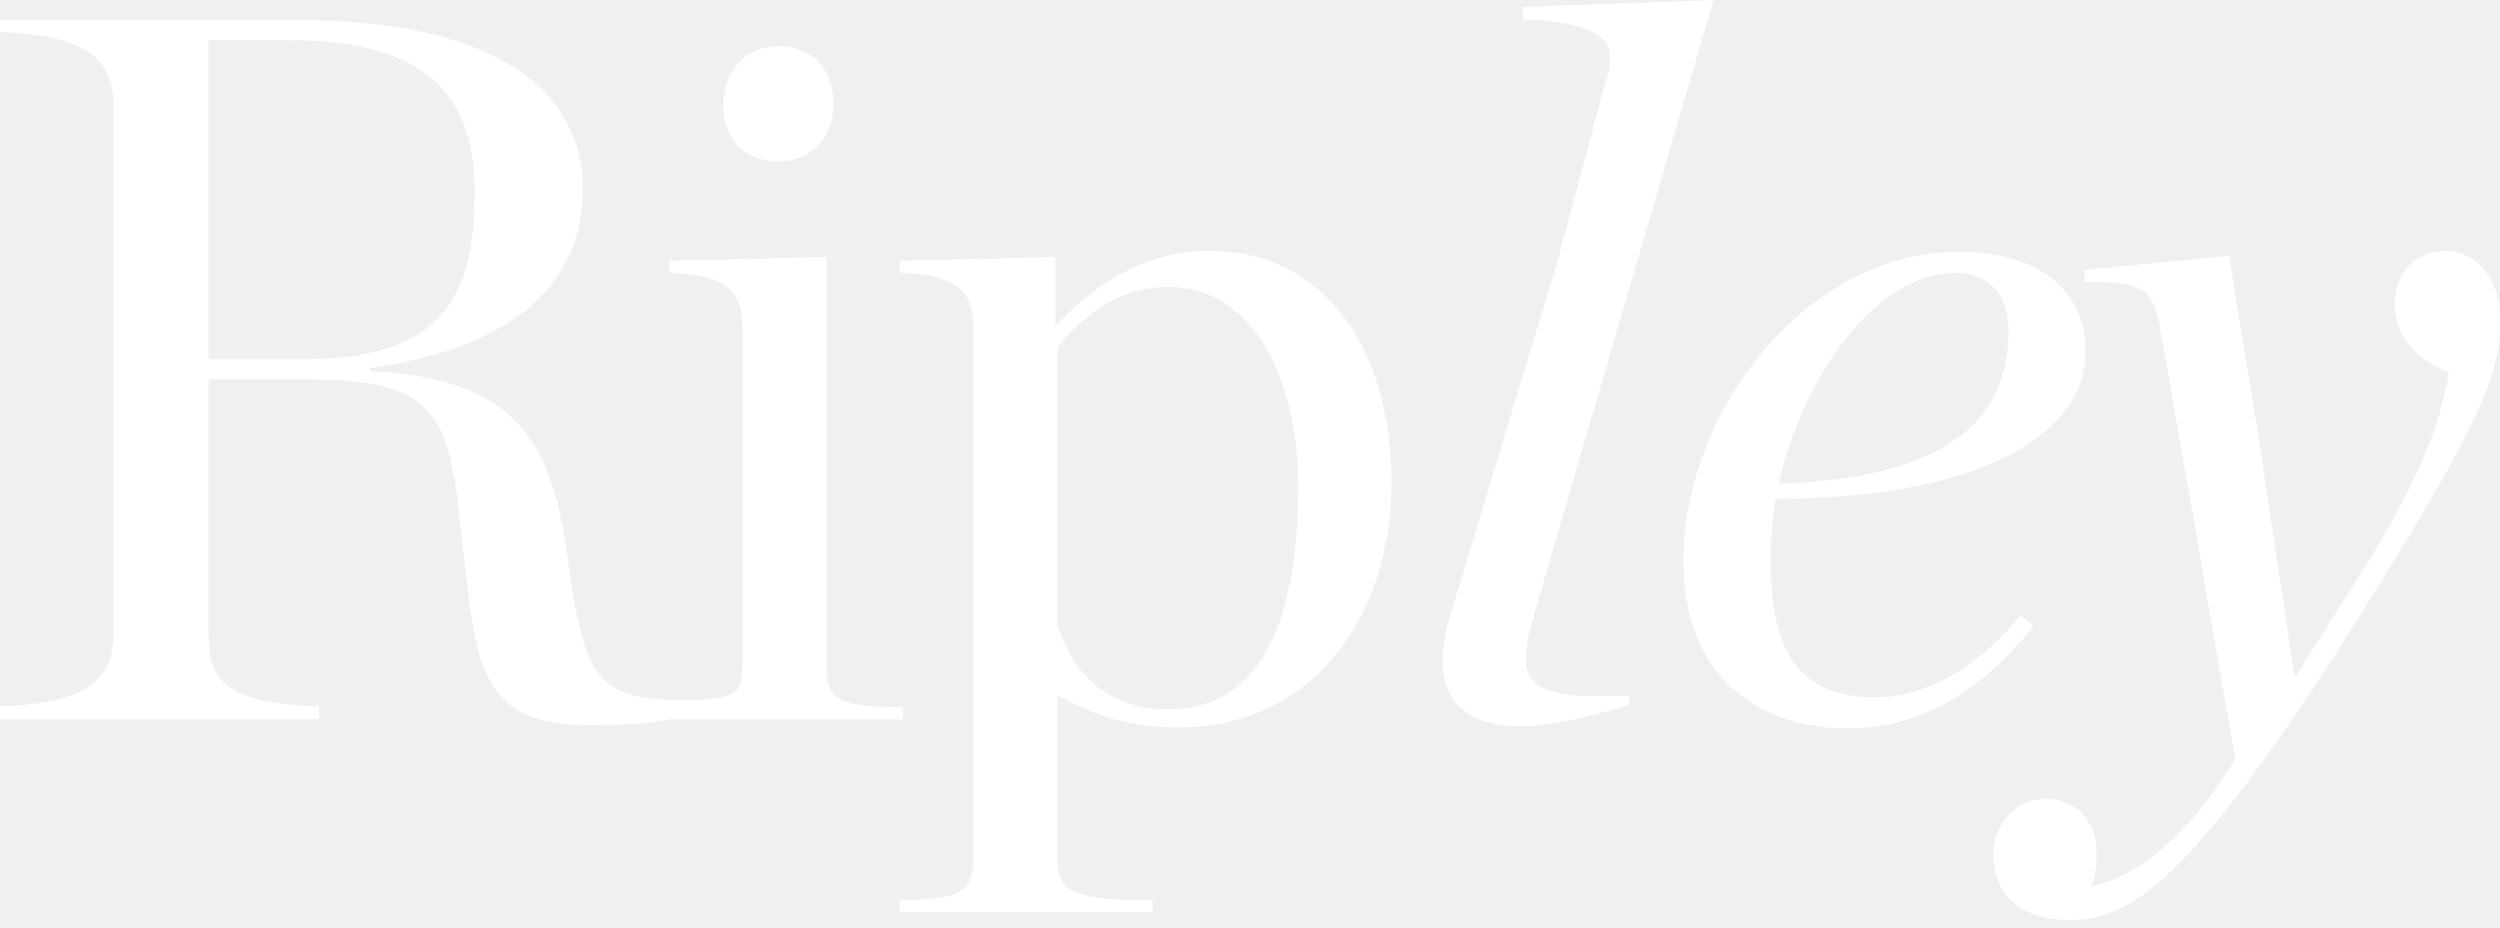
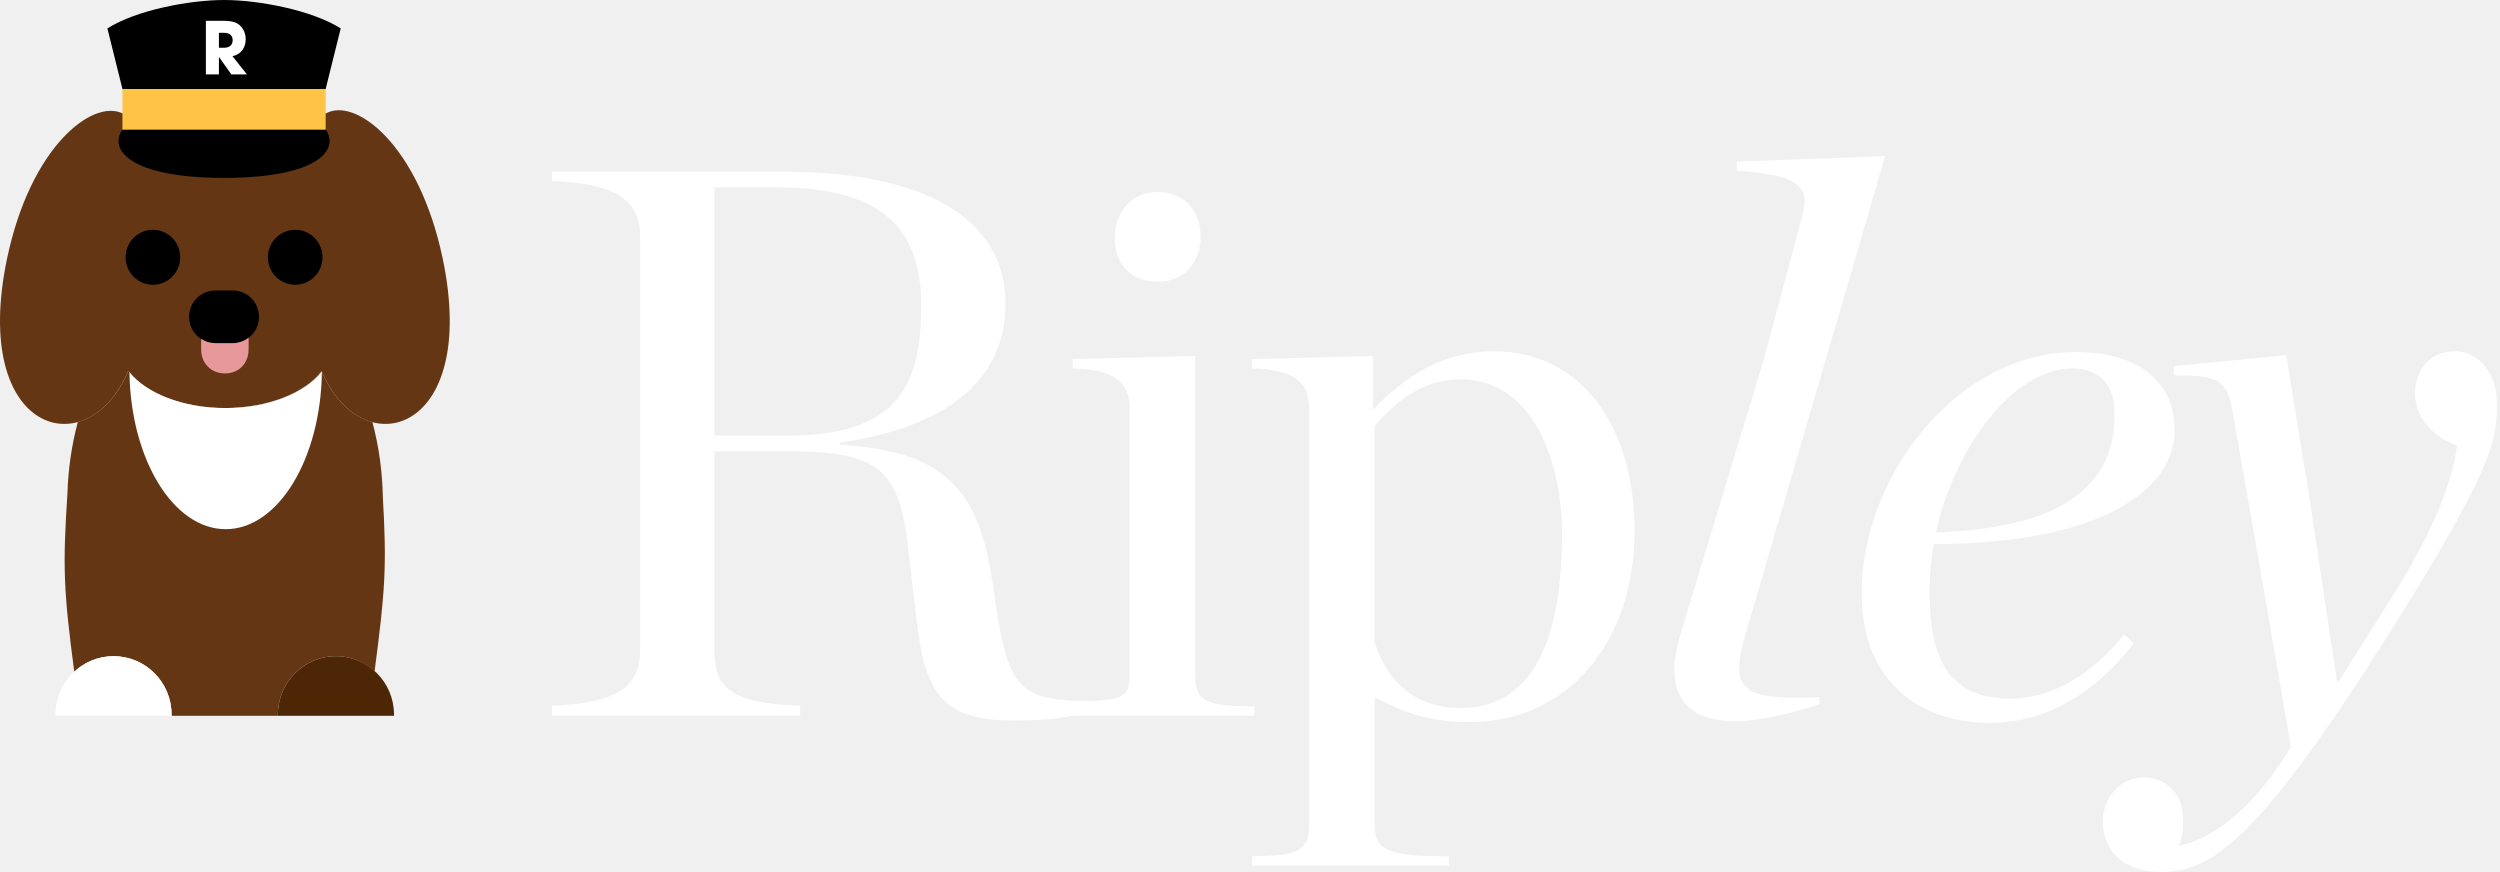
- <svg xmlns="http://www.w3.org/2000/svg" width="256" height="95" viewBox="0 0 256 95" fill="none">
-   <path d="M79.718 16.541C83.108 16.541 85.368 14.075 85.368 10.582C85.368 7.089 83.108 4.726 79.718 4.726C76.326 4.726 74.067 7.294 74.067 10.788C74.067 14.281 76.326 16.541 79.718 16.541Z" fill="white" />
-   <path d="M156.249 67.396C156.249 66.266 156.559 64.725 157.071 62.979L175.463 0L155.942 0.72V1.953C163.544 2.364 165.599 3.905 164.675 7.398L159.537 26.609L148.544 62.877C148.032 64.623 147.722 66.266 147.722 67.602C147.722 72.02 150.497 74.382 155.737 74.382C159.742 74.382 165.805 72.533 166.832 72.122V71.198C158.819 71.609 156.249 70.684 156.249 67.396Z" fill="white" />
-   <path d="M250.35 25.685C247.268 25.685 245.213 28.048 245.213 31.233C245.213 34.11 247.164 36.781 250.761 38.116C250.246 41.404 248.912 47.465 241.719 58.767L235.144 69.143H234.939L231.343 45.205L228.261 26.198L213.466 27.637V28.87C219.426 28.767 220.453 29.589 221.173 33.494L224.974 55.17L228.878 77.773C223.124 87.122 217.885 89.897 214.083 90.821C214.494 90.102 214.699 88.663 214.699 87.327C214.699 83.938 212.439 81.781 209.46 81.781C206.48 81.781 204.118 84.349 204.118 87.533C204.118 91.13 206.48 94.212 211.823 94.212C218.192 94.212 224.357 90.513 241.822 62.773C255.28 41.404 256 37.602 256 32.568C256 28.87 253.843 25.685 250.35 25.685Z" fill="white" />
-   <path d="M21.368 36.781V4.109H29.588C44.279 4.109 48.594 10.274 48.594 19.726C48.594 29.897 45.718 36.781 31.128 36.781H21.368ZM92.458 73.663V72.43C85.984 72.328 84.649 71.814 84.649 68.321V26.301L68.52 26.712V27.945C74.477 28.047 76.019 30.102 76.019 33.184V68.321C76.019 71.216 74.951 71.447 71.198 71.712C62.053 71.712 60.307 70.376 58.663 60.719L58.047 56.506C56.403 45.514 53.115 38.733 37.911 38.014V37.705C53.526 35.445 59.69 28.356 59.69 19.418C59.69 9.555 51.265 2.054 30.306 2.054H0V3.287C9.143 3.596 11.609 6.267 11.609 10.685V64.931C11.609 69.452 9.143 72.019 0 72.328V73.663H32.67V72.328C23.012 72.019 21.368 69.657 21.368 64.931V38.836H30.616C42.841 38.836 45.616 40.993 46.849 51.267L47.978 61.027C49.109 70.479 51.163 74.28 60.718 74.28C63.276 74.28 65.995 74.174 68.52 73.663H92.458Z" fill="white" />
-   <path d="M119.679 72.636C114.44 72.636 110.331 70.17 108.276 64.006V35.547C111.563 31.644 115.056 29.384 119.679 29.384C128.207 29.384 132.933 38.629 132.933 49.829C132.933 64.417 128.618 72.636 119.679 72.636ZM123.893 25.685C117.522 25.685 112.284 28.87 108.072 33.39V26.302L92.146 26.713V27.945C98.105 28.048 99.645 30.102 99.645 33.185V88.048C99.645 91.541 98.105 92.054 92.146 92.157V93.39H118.037V92.157C110.331 92.157 108.276 91.541 108.276 88.048V71.198C112.078 73.253 115.467 74.486 120.708 74.486C133.962 74.486 142.489 63.699 142.489 49.315C142.489 35.856 135.707 25.685 123.893 25.685Z" fill="white" />
-   <path d="M200.116 27.945C203.403 27.945 205.664 29.795 205.664 33.904C205.664 40.787 202.274 48.903 182.136 49.52C184.706 38.116 192.411 27.945 200.116 27.945ZM208.233 64.109L206.896 62.978C202.992 67.91 197.547 71.403 192.104 71.403C184.089 71.403 181.314 66.677 181.314 57.226C181.314 55.171 181.52 53.116 181.829 51.062C203.507 51.062 213.575 44.075 213.575 36.061C213.575 30 209.156 25.787 200.527 25.787C184.911 25.787 172.377 42.226 172.377 57.431C172.377 70.17 181.109 74.588 189.123 74.588C196.315 74.588 202.581 71.198 208.233 64.109Z" fill="white" />
+ <svg xmlns="http://www.w3.org/2000/svg" width="367" height="128" viewBox="0 0 367 128" fill="none">
+   <path d="M169.947 41.37C173.729 41.37 176.249 38.619 176.249 34.723C176.249 30.827 173.729 28.191 169.947 28.191C166.164 28.191 163.644 31.056 163.644 34.953C163.644 38.849 166.164 41.37 169.947 41.37Z" fill="white" />
+   <path d="M255.307 98.091C255.307 96.83 255.652 95.112 256.224 93.164L276.736 22.921L254.964 23.723V25.098C263.443 25.557 265.735 27.276 264.705 31.172L258.974 52.599L246.713 93.05C246.141 94.998 245.796 96.83 245.796 98.321C245.796 103.248 248.891 105.883 254.736 105.883C259.203 105.883 265.965 103.821 267.11 103.362V102.331C258.173 102.79 255.307 101.759 255.307 98.091Z" fill="white" />
+   <path d="M360.262 51.568C356.825 51.568 354.533 54.204 354.533 57.756C354.533 60.965 356.709 63.944 360.721 65.433C360.147 69.101 358.658 75.861 350.636 88.467L343.302 100.04H343.074L339.063 73.341L335.625 52.141L319.124 53.746V55.121C325.771 55.006 326.917 55.922 327.719 60.278L331.959 84.455L336.313 109.665C329.896 120.093 324.052 123.187 319.812 124.218C320.27 123.416 320.499 121.811 320.499 120.321C320.499 116.541 317.978 114.135 314.655 114.135C311.332 114.135 308.697 117 308.697 120.551C308.697 124.563 311.332 128 317.291 128C324.395 128 331.271 123.874 350.751 92.935C365.762 69.101 366.564 64.861 366.564 59.245C366.564 55.121 364.158 51.568 360.262 51.568Z" fill="white" />
+   <path d="M104.866 63.944V27.504H114.035C130.42 27.504 135.233 34.38 135.233 44.922C135.233 56.267 132.025 63.944 115.753 63.944H104.866ZM184.156 105.081V103.706C176.936 103.592 175.447 103.019 175.447 99.123V52.255L157.457 52.714V54.089C164.102 54.203 165.821 56.495 165.821 59.933V99.123C165.821 102.352 164.63 102.609 160.444 102.905C150.245 102.905 148.297 101.415 146.463 90.643L145.776 85.945C143.943 73.685 140.275 66.122 123.317 65.319V64.975C140.734 62.455 147.609 54.547 147.609 44.578C147.609 33.578 138.212 25.212 114.836 25.212H81.033V26.587C91.231 26.931 93.981 29.91 93.981 34.839V95.342C93.981 100.384 91.231 103.248 81.033 103.592V105.081H117.472V103.592C106.7 103.248 104.866 100.613 104.866 95.342V66.236H115.181C128.817 66.236 131.911 68.642 133.286 80.101L134.546 90.987C135.807 101.529 138.098 105.769 148.755 105.769C151.608 105.769 154.641 105.651 157.457 105.081H184.156Z" fill="white" />
+   <path d="M214.518 103.936C208.675 103.936 204.092 101.185 201.8 94.31V62.569C205.466 58.214 209.362 55.694 214.518 55.694C224.029 55.694 229.3 66.006 229.3 78.497C229.3 94.769 224.488 103.936 214.518 103.936ZM219.218 51.568C212.112 51.568 206.27 55.121 201.571 60.162V52.256L183.809 52.715V54.089C190.455 54.204 192.173 56.495 192.173 59.934V121.125C192.173 125.021 190.455 125.594 183.809 125.708V127.083H212.686V125.708C204.092 125.708 201.8 125.021 201.8 121.125V102.332C206.04 104.624 209.82 105.999 215.665 105.999C230.448 105.999 239.959 93.968 239.959 77.925C239.959 62.913 232.395 51.568 219.218 51.568Z" fill="white" />
+   <path d="M304.234 54.089C307.9 54.089 310.422 56.152 310.422 60.735C310.422 68.412 306.641 77.465 284.18 78.153C287.046 65.433 295.64 54.089 304.234 54.089ZM313.287 94.425L311.796 93.164C307.442 98.665 301.368 102.56 295.297 102.56C286.358 102.56 283.263 97.289 283.263 86.747C283.263 84.455 283.493 82.163 283.837 79.873C308.016 79.873 319.245 72.08 319.245 63.141C319.245 56.381 314.317 51.683 304.693 51.683C287.275 51.683 273.295 70.017 273.295 86.976C273.295 101.185 283.035 106.112 291.973 106.112C299.994 106.112 306.983 102.332 313.287 94.425Z" fill="white" />
+   <path fill-rule="evenodd" clip-rule="evenodd" d="M55.868 68.202C55.848 68.007 55.83 67.825 55.8 67.643C55.54 65.683 55.158 63.786 54.67 61.964C51.768 61.193 48.975 58.684 47.218 54.48C44.778 57.675 39.342 59.903 33.013 59.908H33.01C26.681 59.903 21.245 57.675 18.805 54.48C17.096 58.572 14.403 61.057 11.584 61.899C11.531 61.916 11.478 61.939 11.423 61.954C10.547 65.231 10.014 68.752 9.9 72.433C9.2 83.234 9.313 86.543 10.901 98.621C12.42 97.208 14.433 96.326 16.666 96.326C21.377 96.326 25.188 100.169 25.188 104.905V105.079H40.797L40.795 104.905C40.795 100.169 44.614 96.326 49.322 96.326C51.51 96.326 53.482 97.179 54.99 98.543C56.563 86.621 56.779 82.99 56.205 73.071C56.174 71.416 56.061 69.791 55.868 68.202Z" fill="#653614" />
+   <path fill-rule="evenodd" clip-rule="evenodd" d="M64.983 37.937C61.469 21.198 52.116 14.171 47.806 16.674L17.974 16.639C13.565 14.526 4.49 21.506 1.041 37.937C-4.397 63.832 12.955 68.481 18.805 54.48C21.245 57.675 26.681 59.901 33.01 59.908C33.011 59.908 33.011 59.908 33.011 59.908C39.341 59.902 44.777 57.675 47.218 54.48C53.067 68.481 70.419 63.832 64.983 37.937Z" fill="#653614" />
+   <path fill-rule="evenodd" clip-rule="evenodd" d="M8.144 104.905C8.144 100.168 11.957 96.325 16.666 96.325C21.378 96.325 25.188 100.168 25.188 104.905V105.079L8.144 105.079V104.905Z" fill="white" />
+   <path fill-rule="evenodd" clip-rule="evenodd" d="M40.795 104.905C40.795 100.168 44.614 96.326 49.322 96.326C54.031 96.326 57.841 100.168 57.841 104.905V105.079H40.797L40.795 104.905Z" fill="#4D2705" />
+   <path fill-rule="evenodd" clip-rule="evenodd" d="M33.082 59.9H33.081C26.857 59.894 21.5 57.738 19.002 54.628C19.179 67.411 25.433 77.684 33.127 77.684C40.844 77.684 47.112 67.351 47.254 54.515C44.796 57.686 39.383 59.893 33.082 59.9Z" fill="white" />
+   <path fill-rule="evenodd" clip-rule="evenodd" d="M18.437 37.771C18.437 35.541 20.234 33.735 22.448 33.735C24.66 33.735 26.456 35.541 26.456 37.771C26.456 39.995 24.66 41.805 22.448 41.805C20.234 41.805 18.437 39.995 18.437 37.771Z" fill="black" />
+   <path fill-rule="evenodd" clip-rule="evenodd" d="M39.323 37.771C39.323 35.541 41.121 33.735 43.334 33.735C45.547 33.735 47.344 35.541 47.344 37.771C47.344 39.995 45.547 41.805 43.334 41.805C41.121 41.805 39.323 39.995 39.323 37.771Z" fill="black" />
+   <path d="M27.76 46.51C27.76 44.375 29.48 42.642 31.599 42.642H34.175C36.296 42.642 38.021 44.375 38.021 46.51C38.021 48.648 36.296 50.377 34.175 50.377H31.599C29.48 50.377 27.76 48.648 27.76 46.51Z" fill="black" />
+   <path d="M34.175 50.377H31.599C30.835 50.377 30.127 50.147 29.529 49.759V51.311C29.529 53.245 30.912 54.818 33.025 54.818C35.143 54.818 36.494 53.245 36.494 51.311V49.576C35.847 50.072 35.048 50.377 34.175 50.377Z" fill="#E7989A" />
+   <path d="M47.806 19.051H17.975V13.069H47.806V19.051Z" fill="#FFC445" />
+   <path d="M17.964 19.051C15.945 21.875 18.928 26.114 32.891 26.114C46.852 26.114 49.836 21.875 47.817 19.051H17.964Z" fill="black" />
+   <path d="M47.806 13.069L50.015 4.173C45.739 1.453 37.866 0 32.891 0C27.914 0 20.041 1.453 15.766 4.173L17.975 13.069H47.806Z" fill="black" />
+   <path d="M32.877 7.01C33.67 7.01 34.157 6.637 34.157 5.882C34.157 5.2 33.649 4.818 32.898 4.818H32.136V7.01H32.877ZM33.966 10.925L32.158 8.382H32.136V10.925H30.223V3.052H32.782C33.596 3.052 34.22 3.158 34.632 3.339C35.478 3.722 36.07 4.647 36.07 5.765C36.07 7.01 35.33 8.031 34.125 8.244L36.25 10.925H33.966Z" fill="white" />
</svg>
